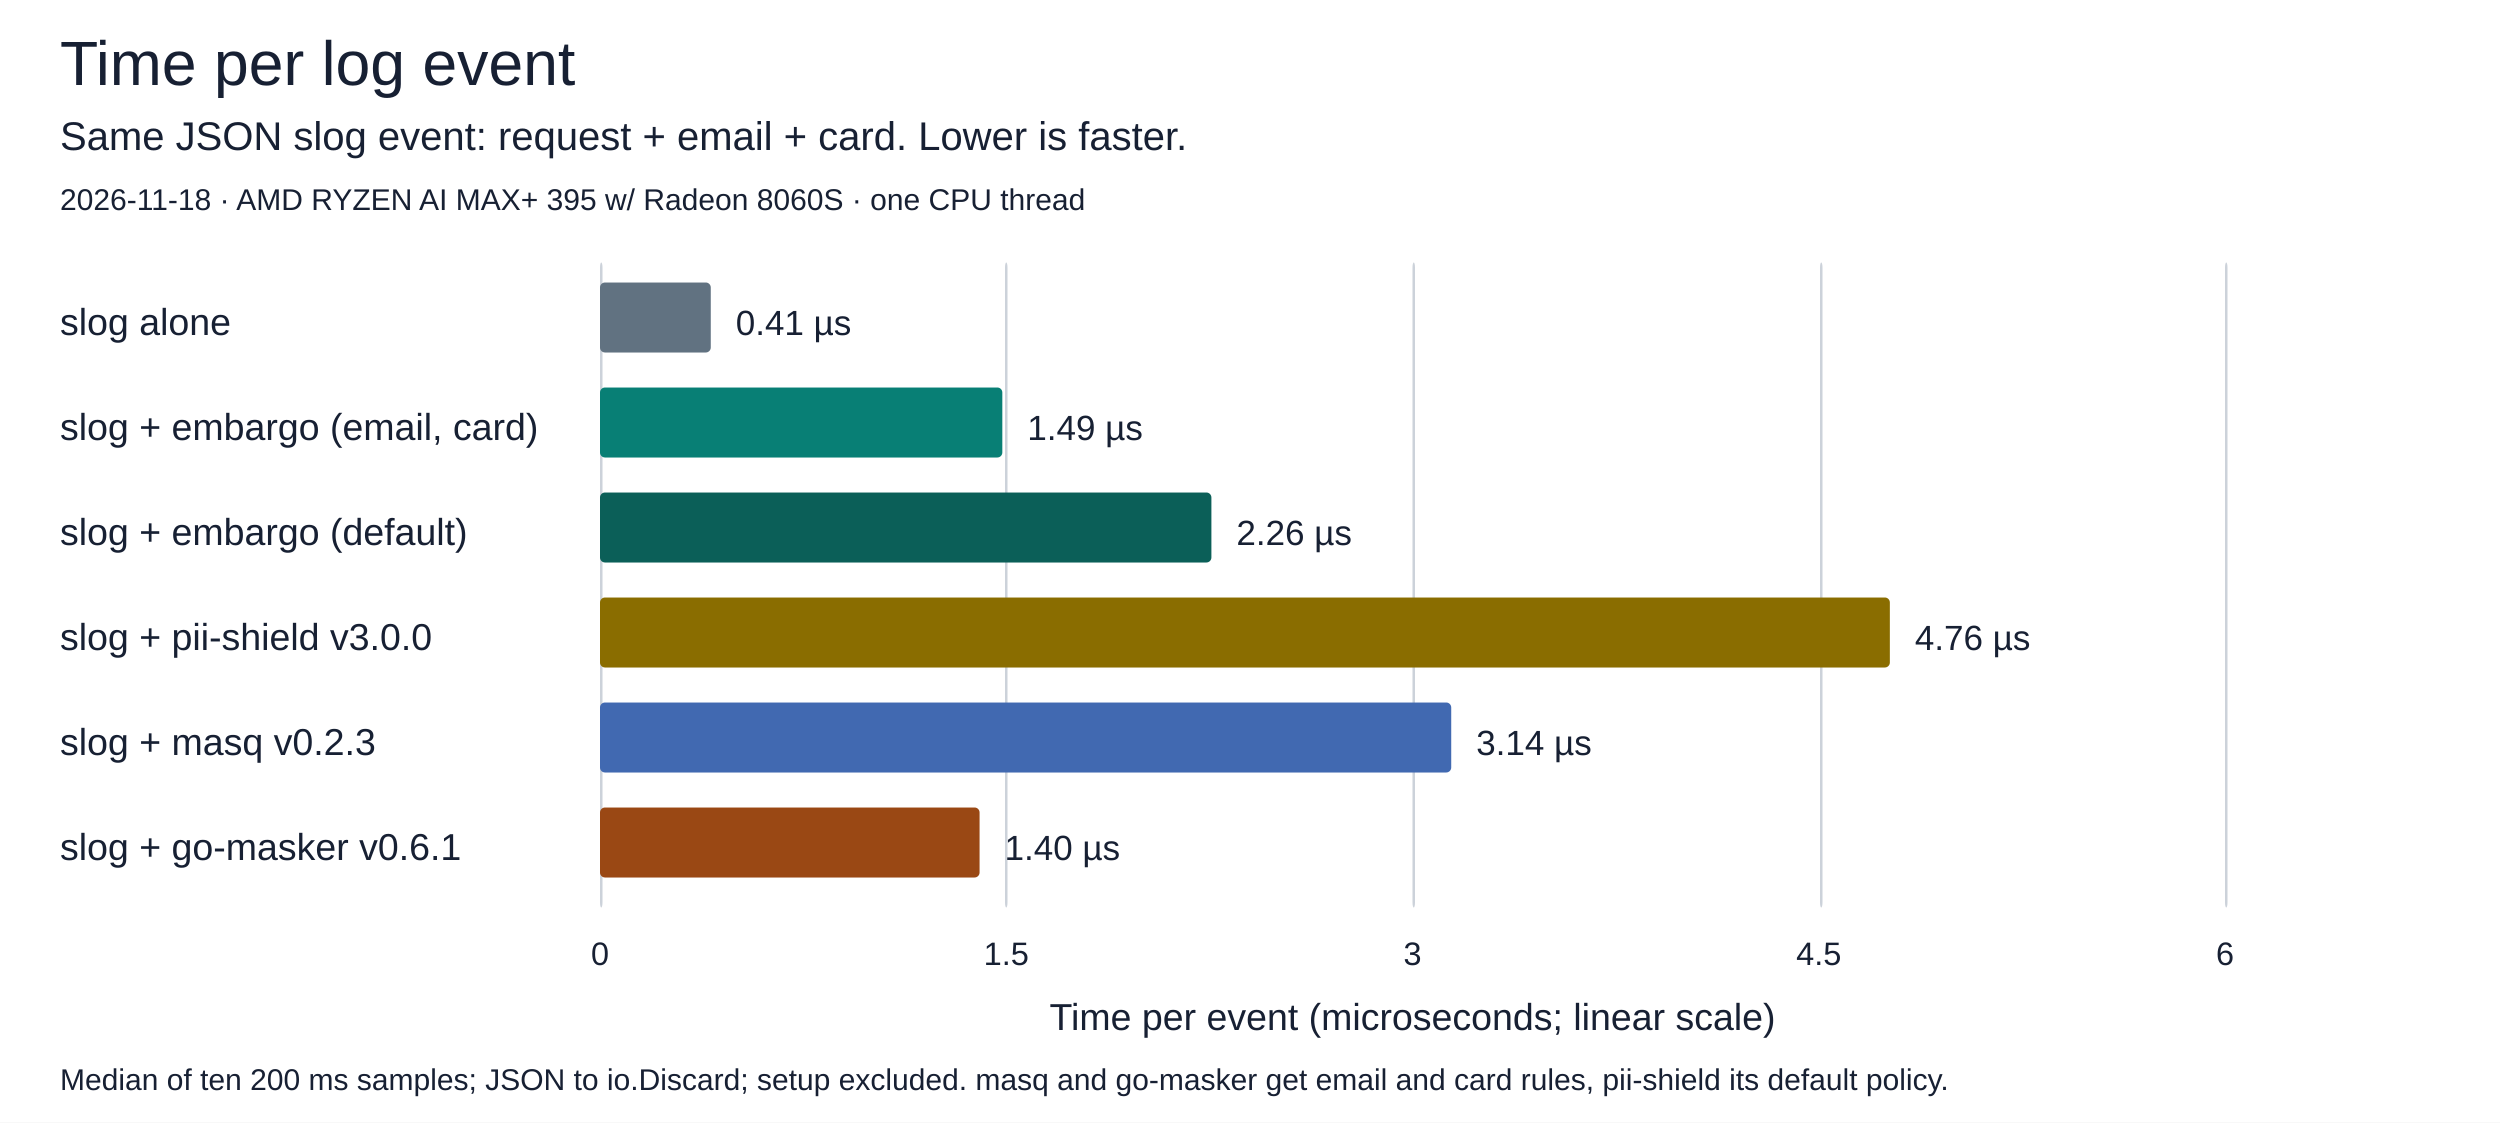
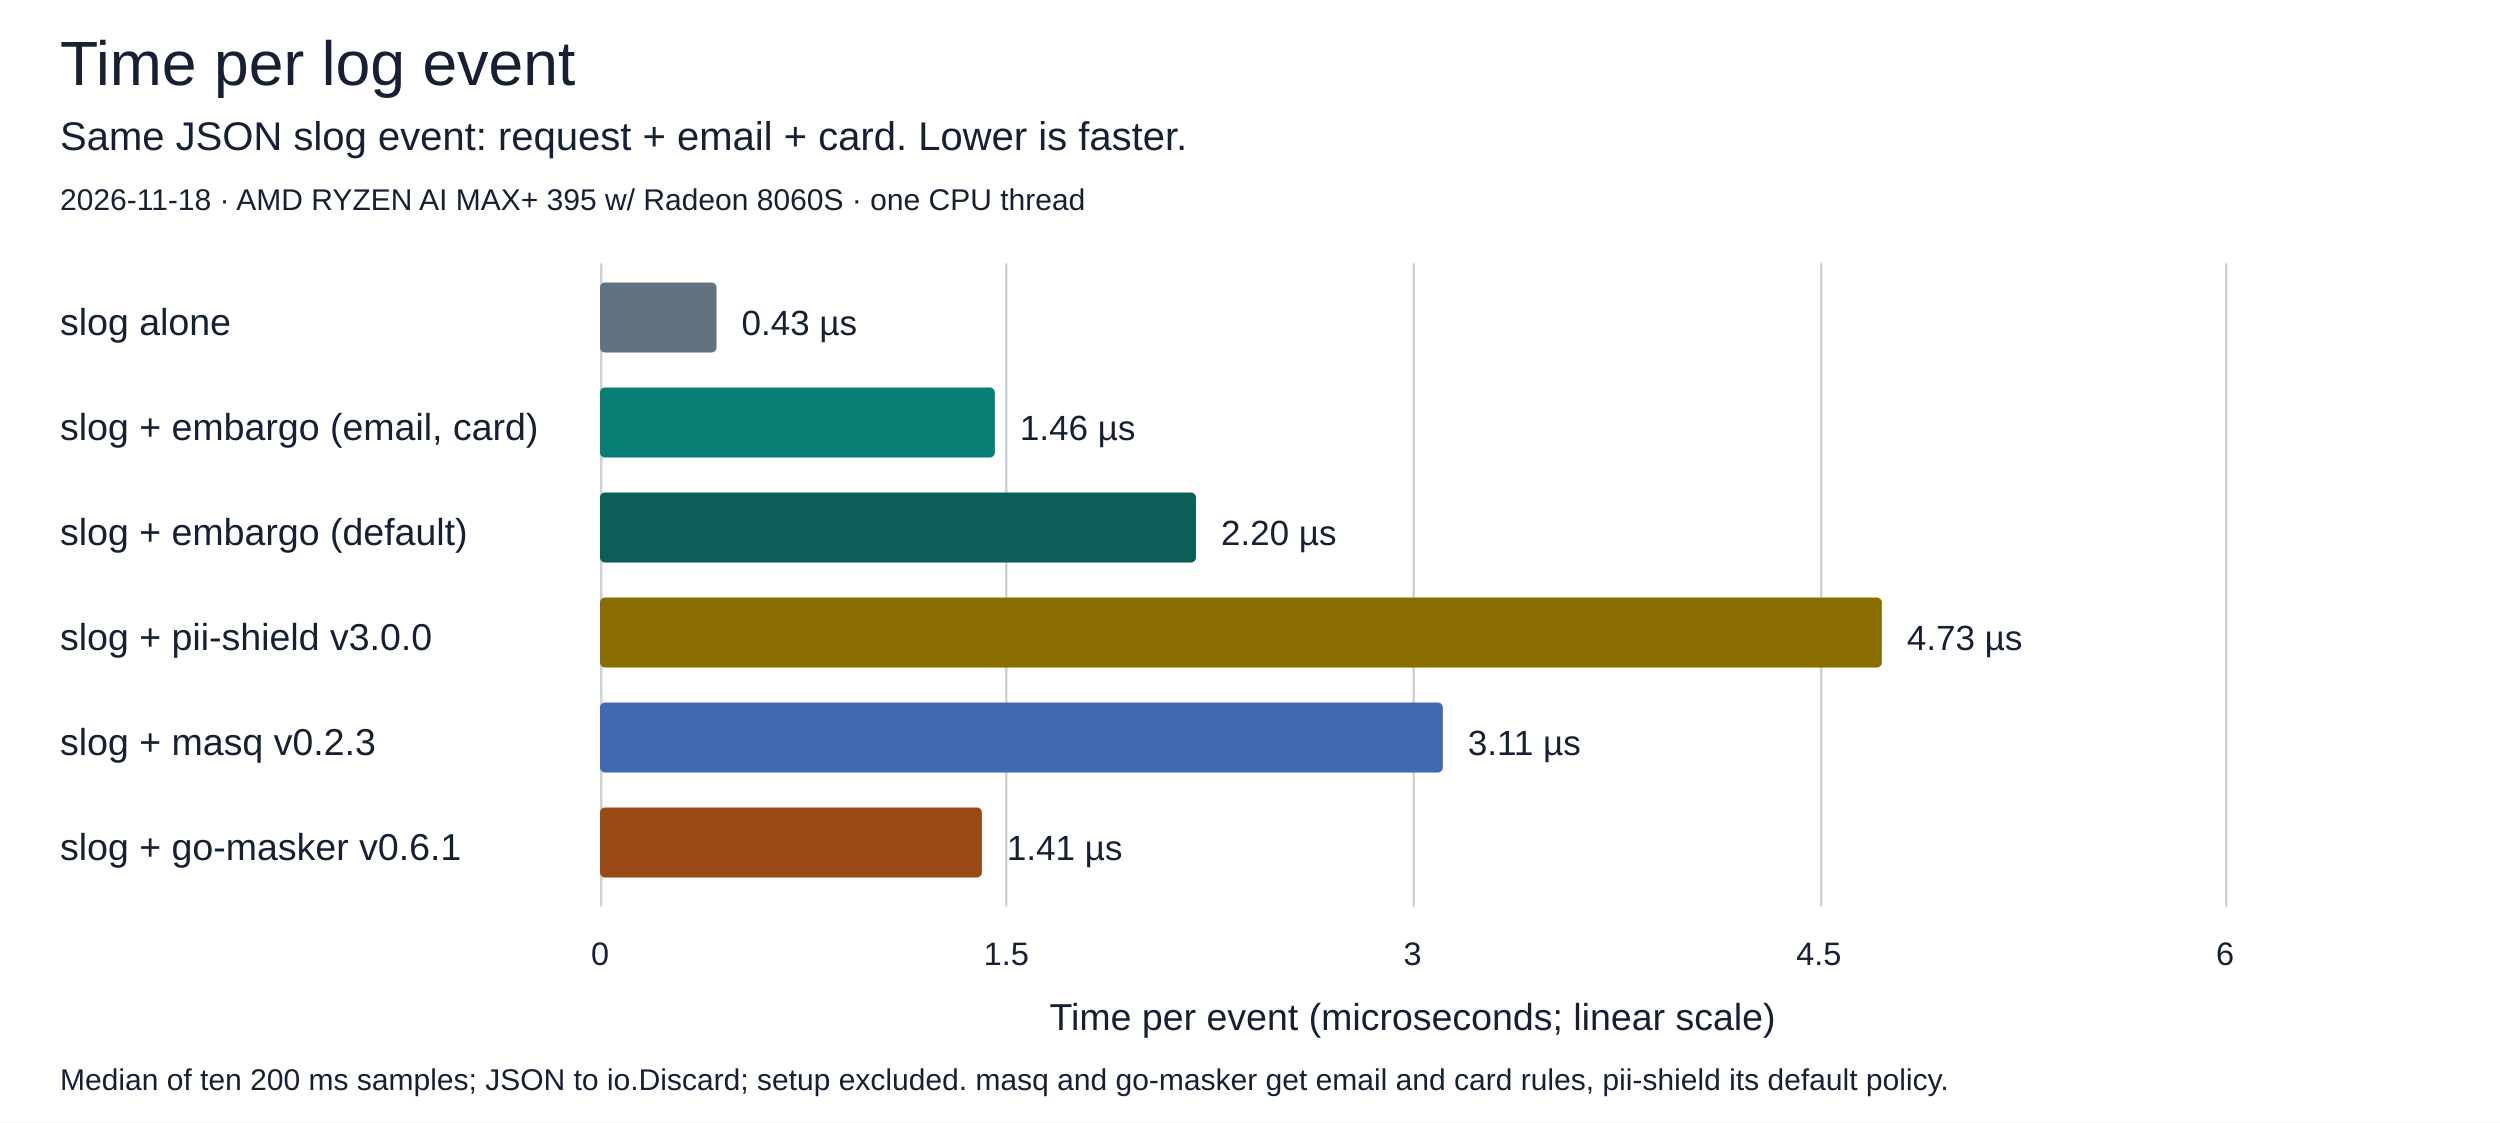
<svg xmlns="http://www.w3.org/2000/svg" width="1000" height="449" viewBox="0 0 1000 449" role="img">
  <rect width="100%" height="100%" fill="white" />
  <g font-family="Arial, sans-serif" font-size="15" fill="#172033">
    <text x="24" y="34" font-size="25" fill="#172033" text-anchor="start">Time per log event</text>
    <text x="24" y="60" font-size="16" fill="#172033" text-anchor="start">Same JSON slog event: request + email + card. Lower is faster.</text>
    <text x="24" y="84" font-size="12" fill="#172033" text-anchor="start">2026-11-18 · AMD RYZEN AI MAX+ 395 w/ Radeon 8060S · one CPU thread</text>
    <rect x="240" y="105" width="1.00" height="258" rx="2" fill="#ccd2da" />
    <text x="240.0" y="386" font-size="13" fill="#172033" text-anchor="middle">0</text>
    <rect x="402" y="105" width="1.00" height="258" rx="2" fill="#ccd2da" />
    <text x="402.5" y="386" font-size="13" fill="#172033" text-anchor="middle">1.5</text>
    <rect x="565" y="105" width="1.00" height="258" rx="2" fill="#ccd2da" />
    <text x="565.0" y="386" font-size="13" fill="#172033" text-anchor="middle">3</text>
    <rect x="728" y="105" width="1.00" height="258" rx="2" fill="#ccd2da" />
    <text x="727.5" y="386" font-size="13" fill="#172033" text-anchor="middle">4.5</text>
    <rect x="890" y="105" width="1.00" height="258" rx="2" fill="#ccd2da" />
    <text x="890.0" y="386" font-size="13" fill="#172033" text-anchor="middle">6</text>
    <text x="24" y="134" font-size="15" fill="#172033" text-anchor="start">slog alone</text>
-     <rect x="240" y="113" width="44.31" height="28" rx="2" fill="#617281" />
-     <text x="294.31" y="134" font-size="14" fill="#172033" text-anchor="start">0.41 µs</text>
+     <rect x="240" y="113" width="46.61" height="28" rx="2" fill="#617281" />
+     <text x="296.61" y="134" font-size="14" fill="#172033" text-anchor="start">0.43 µs</text>
    <text x="24" y="176" font-size="15" fill="#172033" text-anchor="start">slog + embargo (email, card)</text>
-     <rect x="240" y="155" width="160.93" height="28" rx="2" fill="#087f75" />
-     <text x="410.93" y="176" font-size="14" fill="#172033" text-anchor="start">1.49 µs</text>
+     <rect x="240" y="155" width="157.95" height="28" rx="2" fill="#087f75" />
+     <text x="407.95" y="176" font-size="14" fill="#172033" text-anchor="start">1.46 µs</text>
    <text x="24" y="218" font-size="15" fill="#172033" text-anchor="start">slog + embargo (default)</text>
-     <rect x="240" y="197" width="244.56" height="28" rx="2" fill="#0b5f58" />
-     <text x="494.56" y="218" font-size="14" fill="#172033" text-anchor="start">2.26 µs</text>
+     <rect x="240" y="197" width="238.39" height="28" rx="2" fill="#0b5f58" />
+     <text x="488.39" y="218" font-size="14" fill="#172033" text-anchor="start">2.20 µs</text>
    <text x="24" y="260" font-size="15" fill="#172033" text-anchor="start">slog + pii-shield v3.0.0</text>
-     <rect x="240" y="239" width="515.94" height="28" rx="2" fill="#8a6d00" />
-     <text x="765.94" y="260" font-size="14" fill="#172033" text-anchor="start">4.76 µs</text>
+     <rect x="240" y="239" width="512.74" height="28" rx="2" fill="#8a6d00" />
+     <text x="762.74" y="260" font-size="14" fill="#172033" text-anchor="start">4.73 µs</text>
    <text x="24" y="302" font-size="15" fill="#172033" text-anchor="start">slog + masq v0.2.3</text>
-     <rect x="240" y="281" width="340.49" height="28" rx="2" fill="#4169b1" />
-     <text x="590.49" y="302" font-size="14" fill="#172033" text-anchor="start">3.14 µs</text>
+     <rect x="240" y="281" width="337.13" height="28" rx="2" fill="#4169b1" />
+     <text x="587.13" y="302" font-size="14" fill="#172033" text-anchor="start">3.11 µs</text>
    <text x="24" y="344" font-size="15" fill="#172033" text-anchor="start">slog + go-masker v0.6.1</text>
-     <rect x="240" y="323" width="151.83" height="28" rx="2" fill="#9a4814" />
-     <text x="401.83" y="344" font-size="14" fill="#172033" text-anchor="start">1.40 µs</text>
+     <rect x="240" y="323" width="152.75" height="28" rx="2" fill="#9a4814" />
+     <text x="402.75" y="344" font-size="14" fill="#172033" text-anchor="start">1.41 µs</text>
    <text x="565.0" y="412" font-size="15" fill="#172033" text-anchor="middle">Time per event (microseconds; linear scale)</text>
    <text x="24" y="436" font-size="12" fill="#172033" text-anchor="start">Median of ten 200 ms samples; JSON to io.Discard; setup excluded. masq and go-masker get email and card rules, pii-shield its default policy.</text>
  </g>
</svg>
